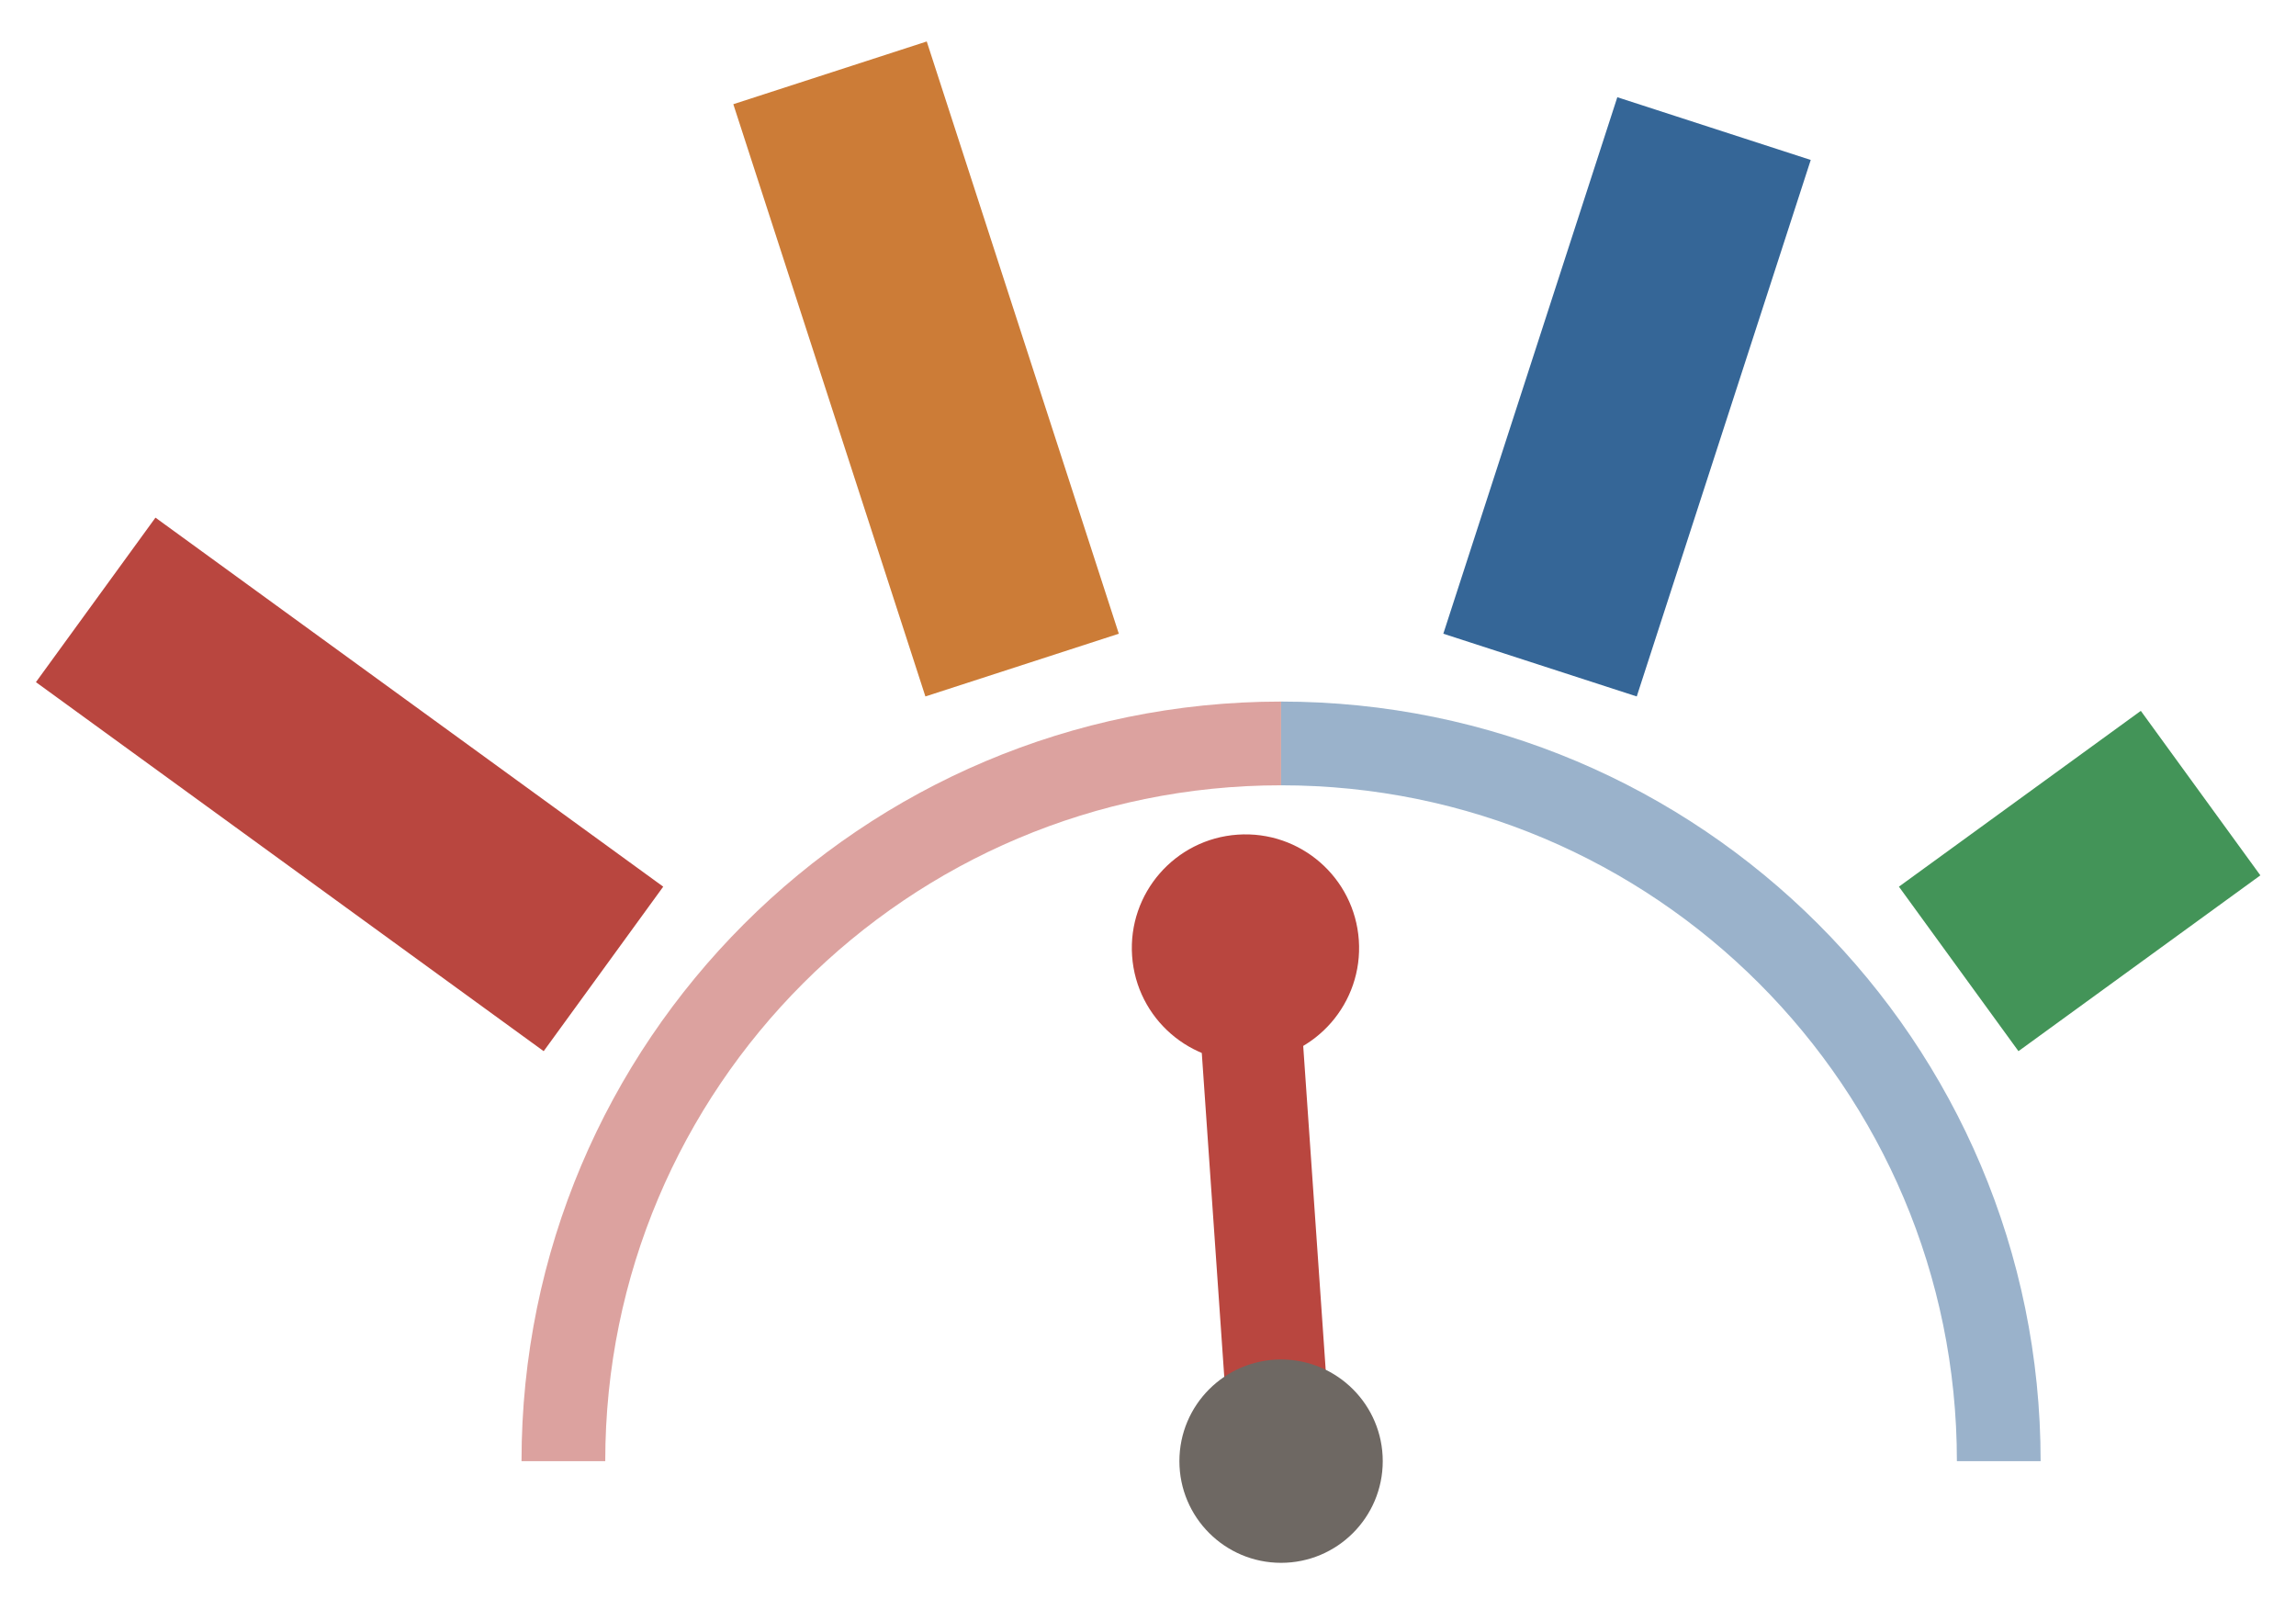
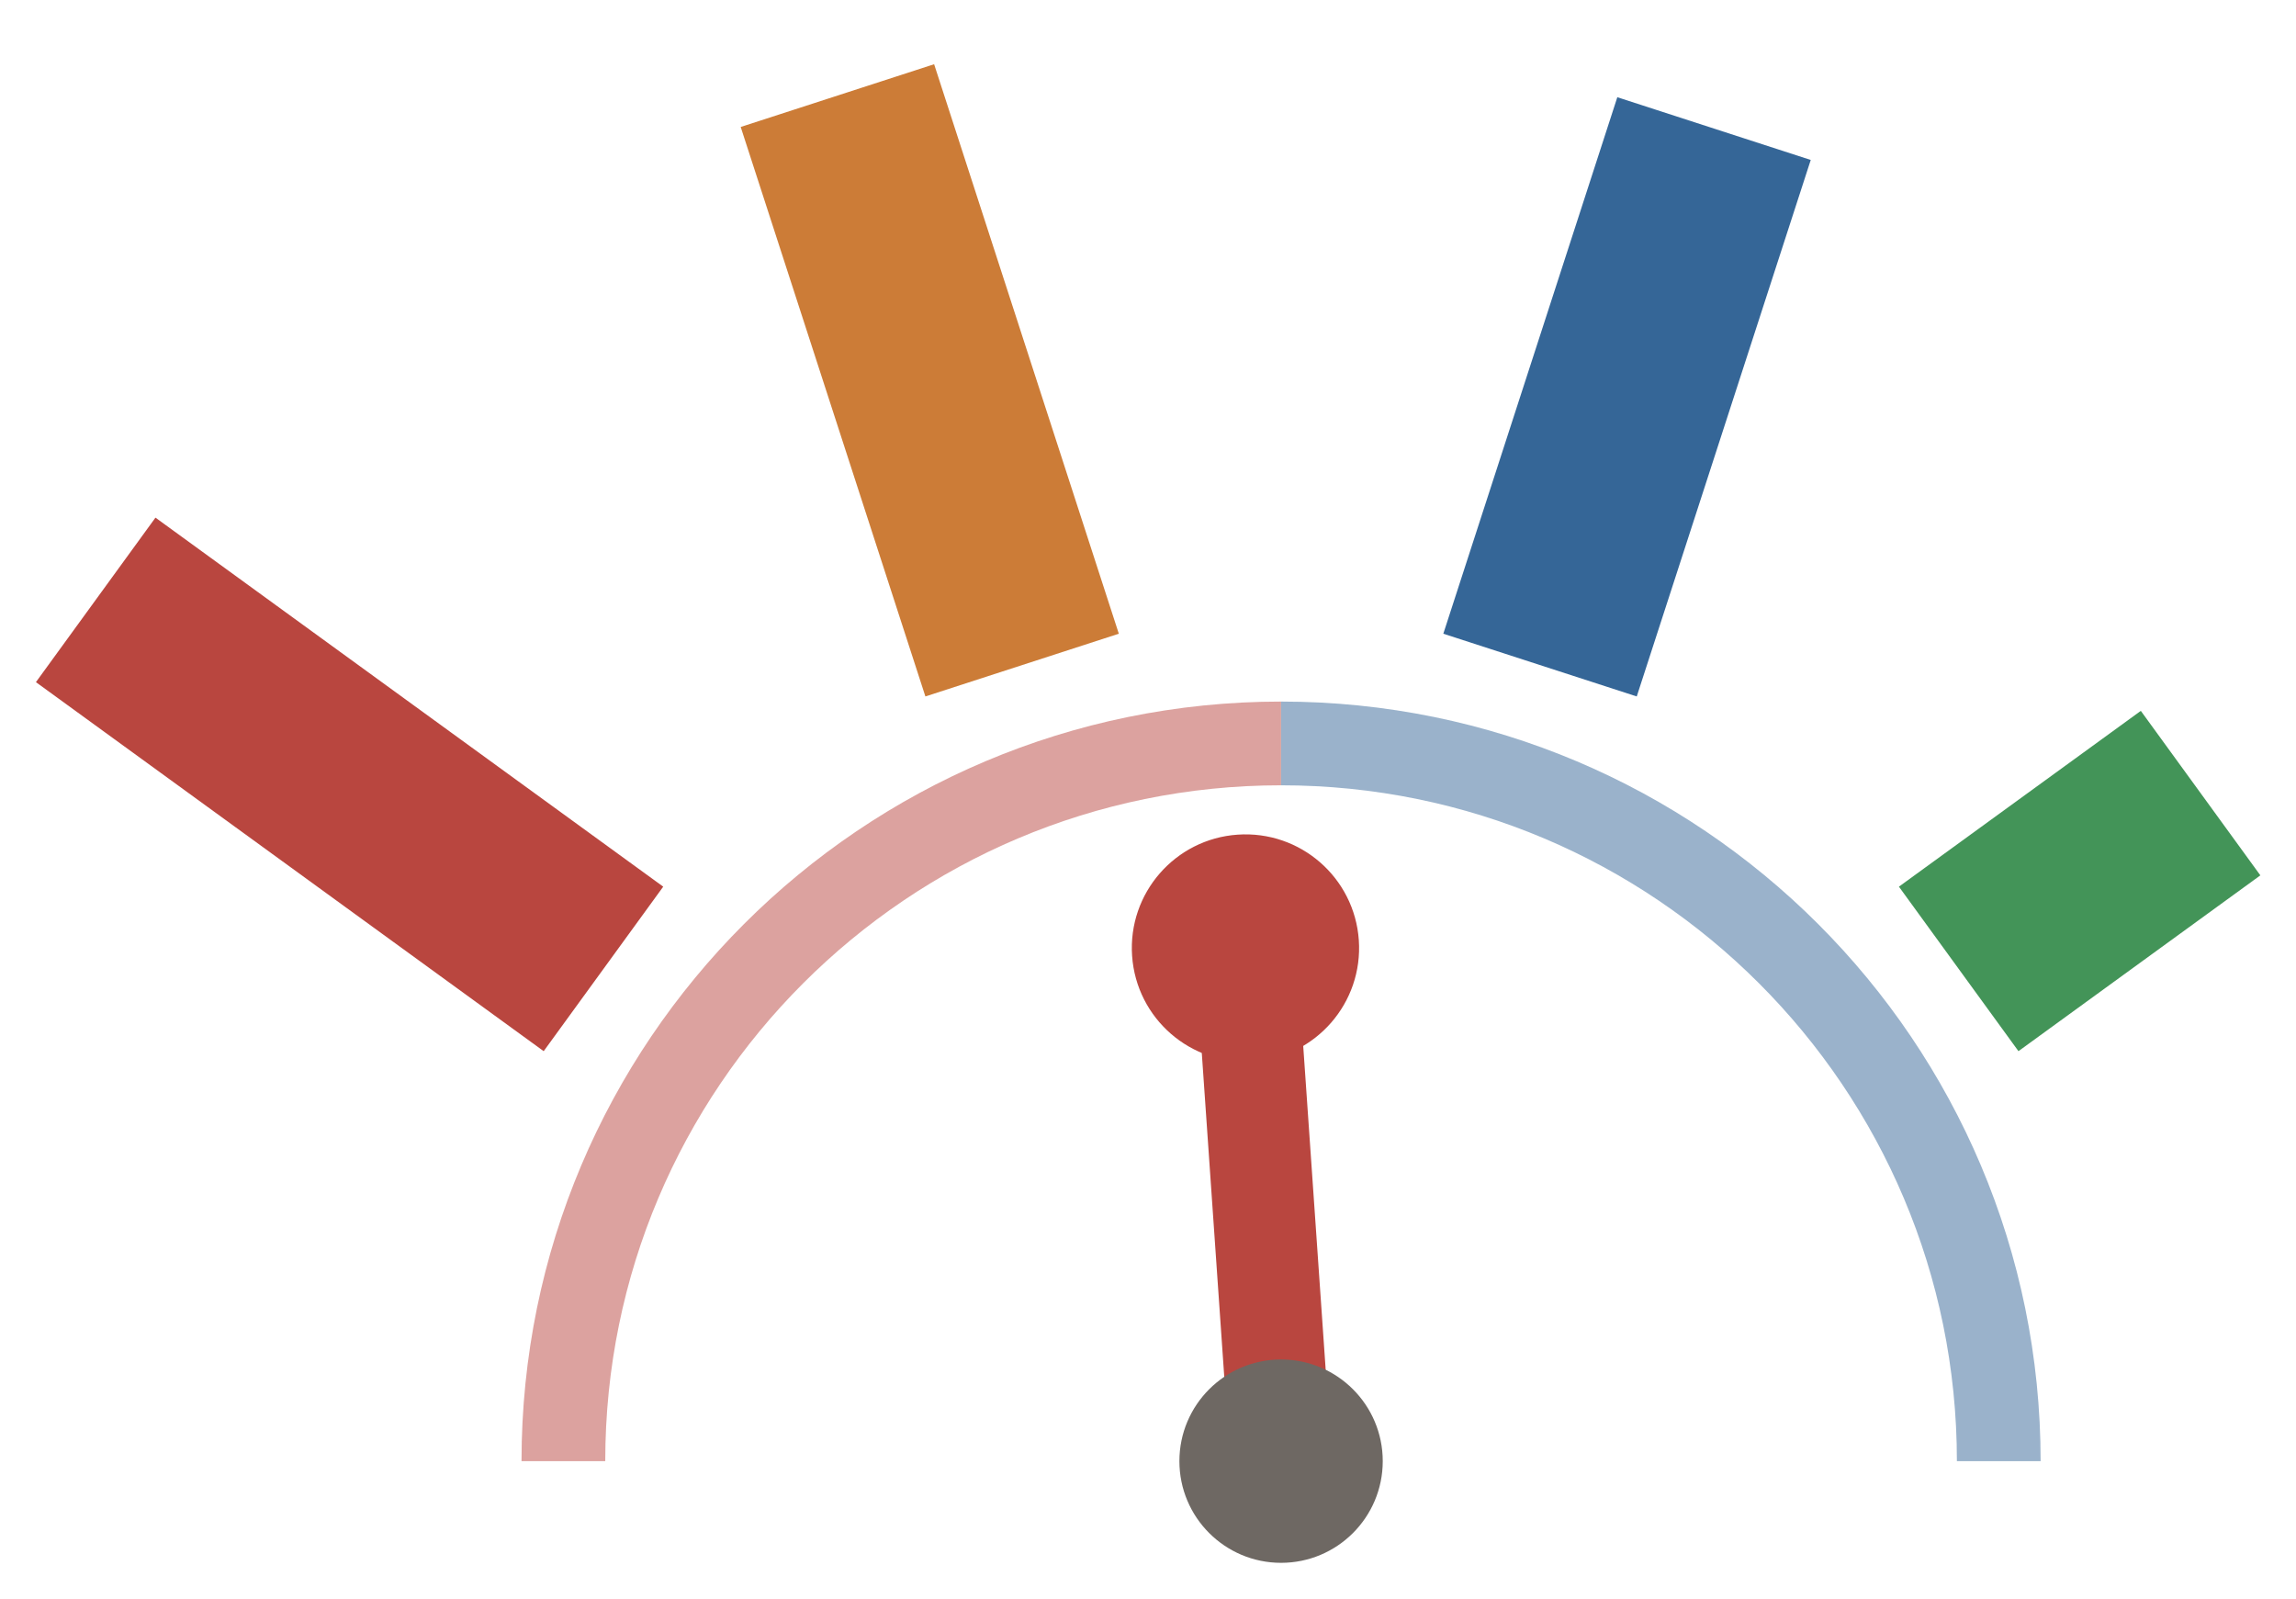
<svg xmlns="http://www.w3.org/2000/svg" viewBox="0.58 0.07 38.39 26.73">
  <path d="M 10 24.5 A 12 12 0 0 1 22 12.5" fill="none" stroke="#b9463f" stroke-width="1.4" opacity="0.5" />
  <path d="M 22 12.5 A 12 12 0 0 1 34 24.5" fill="none" stroke="#356697" stroke-width="1.4" opacity="0.5" />
  <line x1="10.67" y1="16.27" x2="2.18" y2="10.1" stroke="#b9463f" stroke-width="3.4" stroke-linecap="butt" stroke-dasharray="10.5 10.5" />
-   <line x1="17.67" y1="11.19" x2="14.43" y2="1.2" stroke="#cc7c37" stroke-width="3.4" stroke-linecap="butt" stroke-dasharray="10.41 10.5" />
+   <line x1="17.67" y1="11.19" x2="14.43" y2="1.2" stroke="#cc7c37" stroke-width="3.4" stroke-linecap="butt" stroke-dasharray="10.01 10.5" />
  <line x1="26.33" y1="11.19" x2="29.57" y2="1.2" stroke="#356697" stroke-width="3.4" stroke-linecap="butt" stroke-dasharray="9.43 10.5" />
  <line x1="33.33" y1="16.27" x2="41.82" y2="10.1" stroke="#439458" stroke-width="3.4" stroke-linecap="butt" stroke-dasharray="5 10.5" />
  <g transform="translate(22, 24.5)">
    <g transform="rotate(-3.97)">
      <line x1="0" y1="0" x2="0" y2="-8.6" stroke="#b9463f" stroke-width="1.7" stroke-linecap="round" />
      <circle cx="0" cy="-8.6" r="1.9" fill="#b9463f" />
    </g>
  </g>
  <circle cx="22" cy="24.5" r="1.7" fill="#6e6863" />
</svg>
